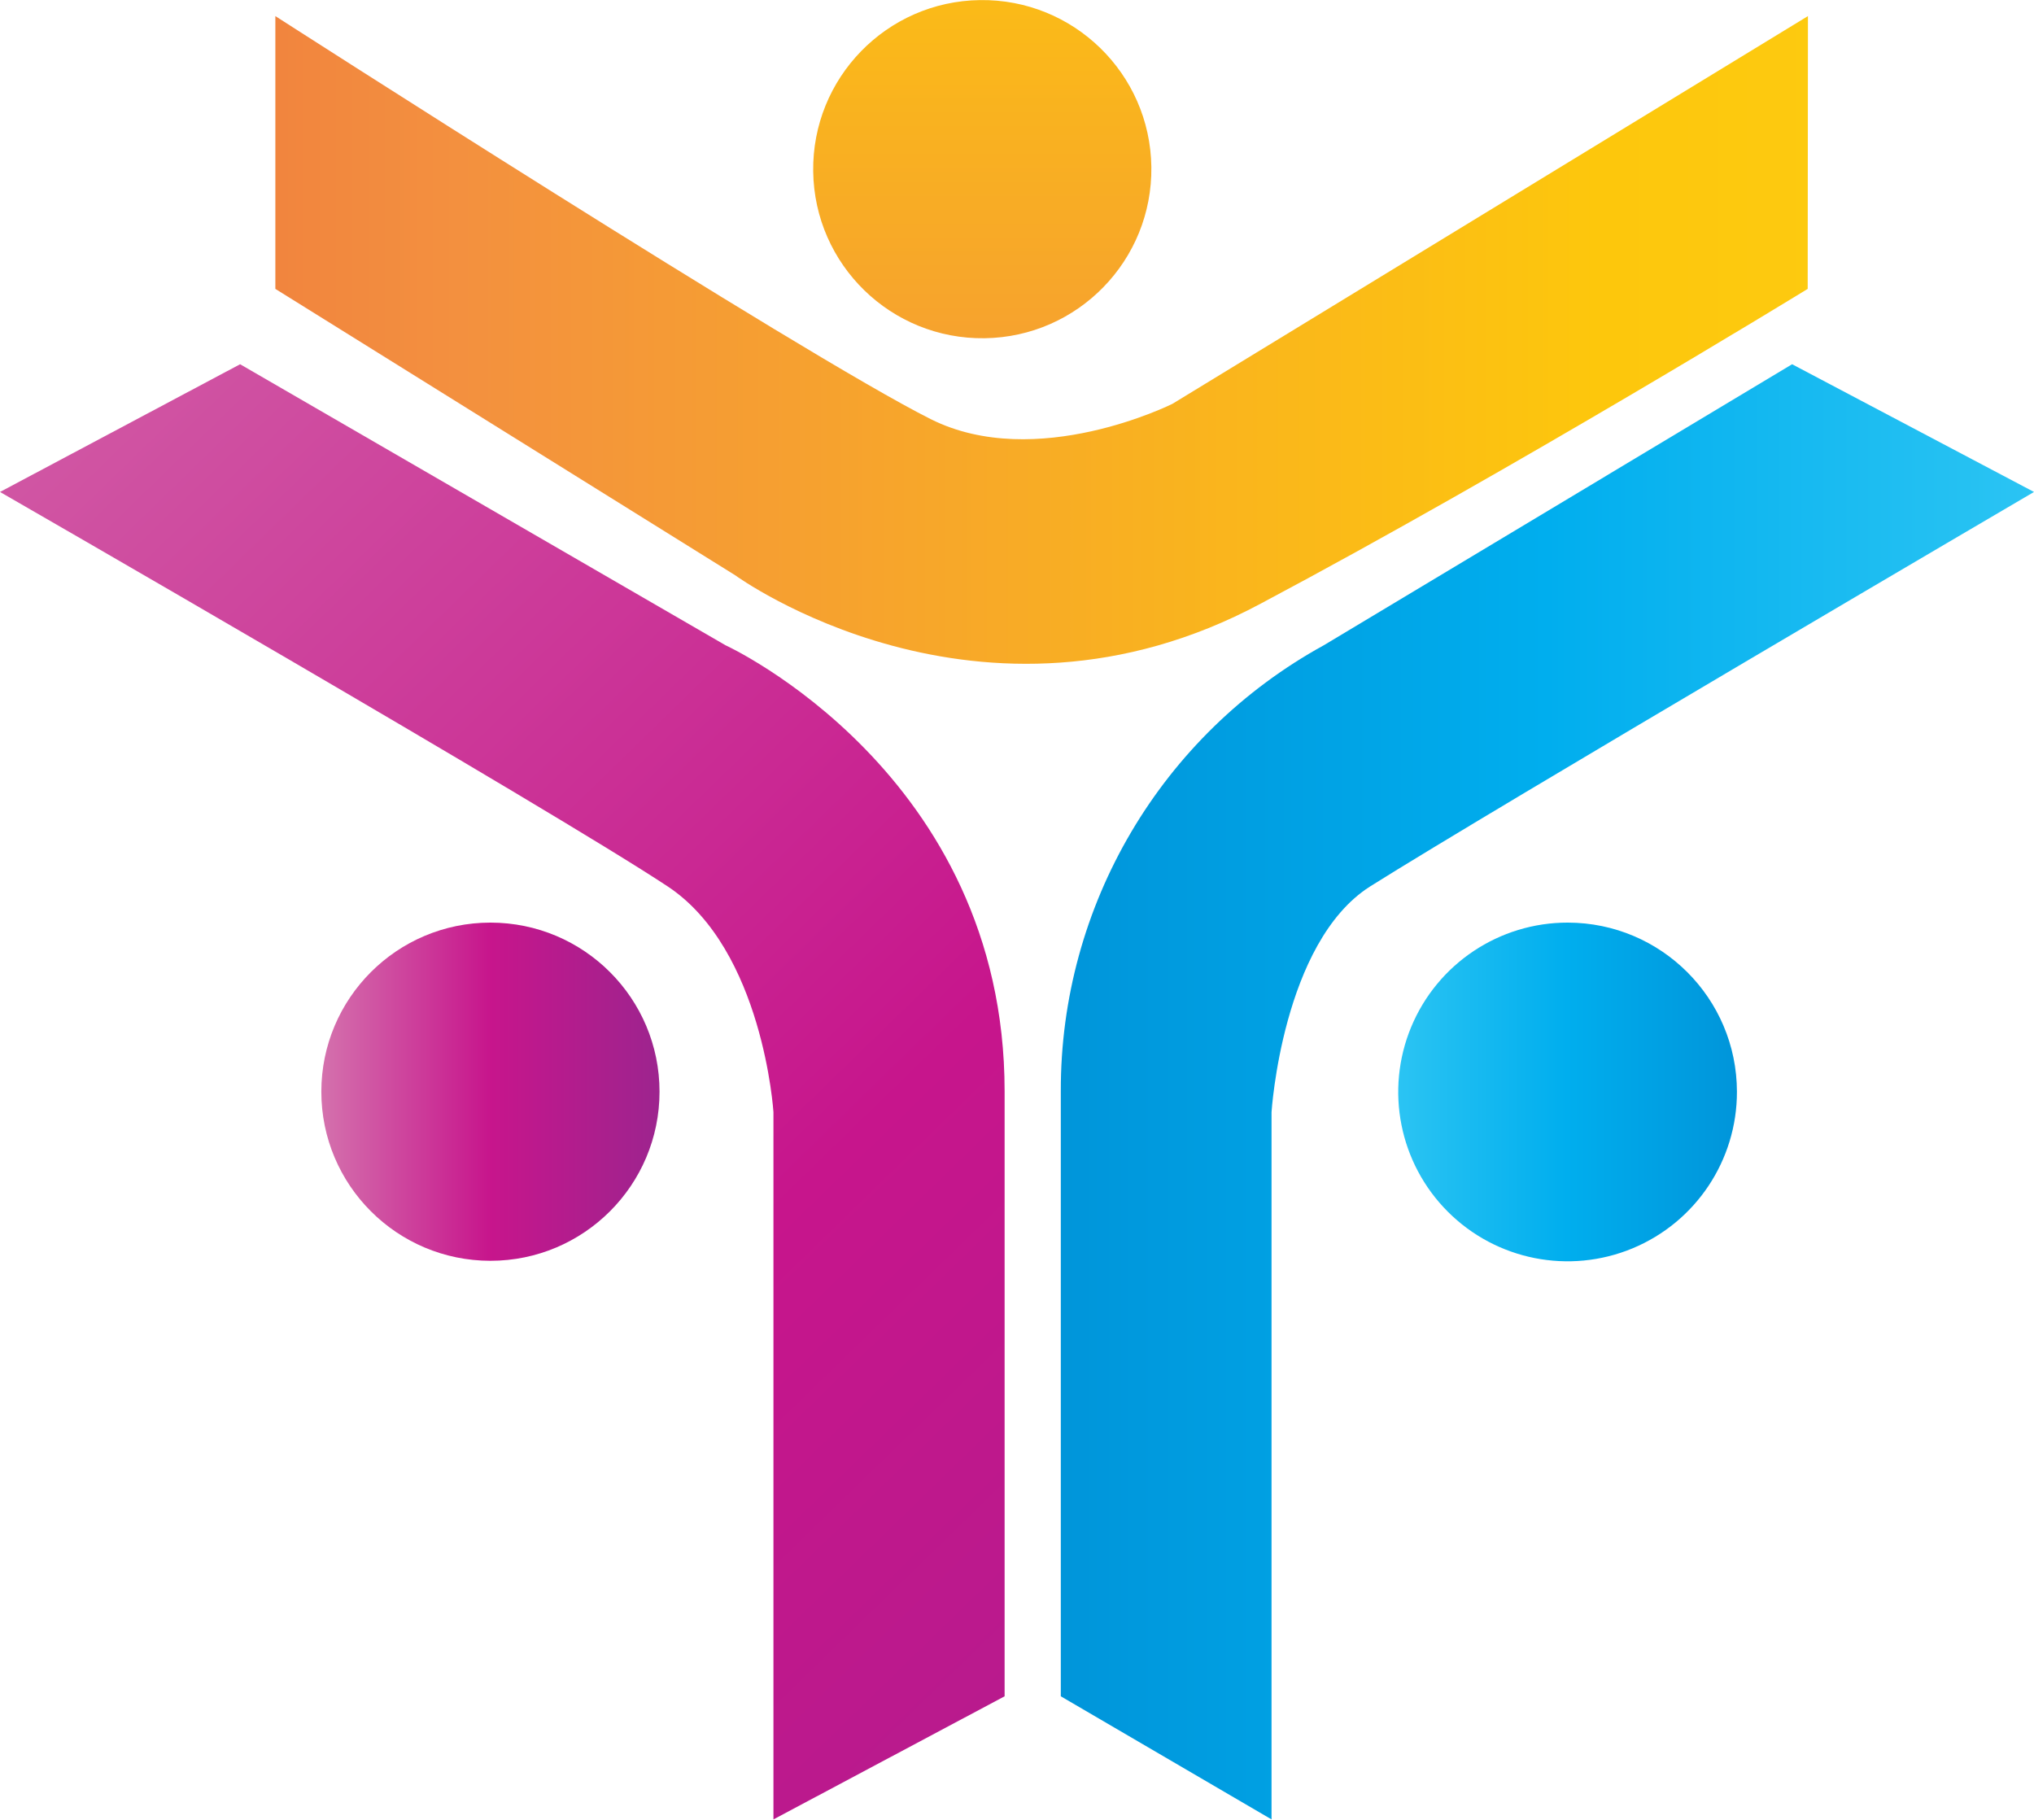
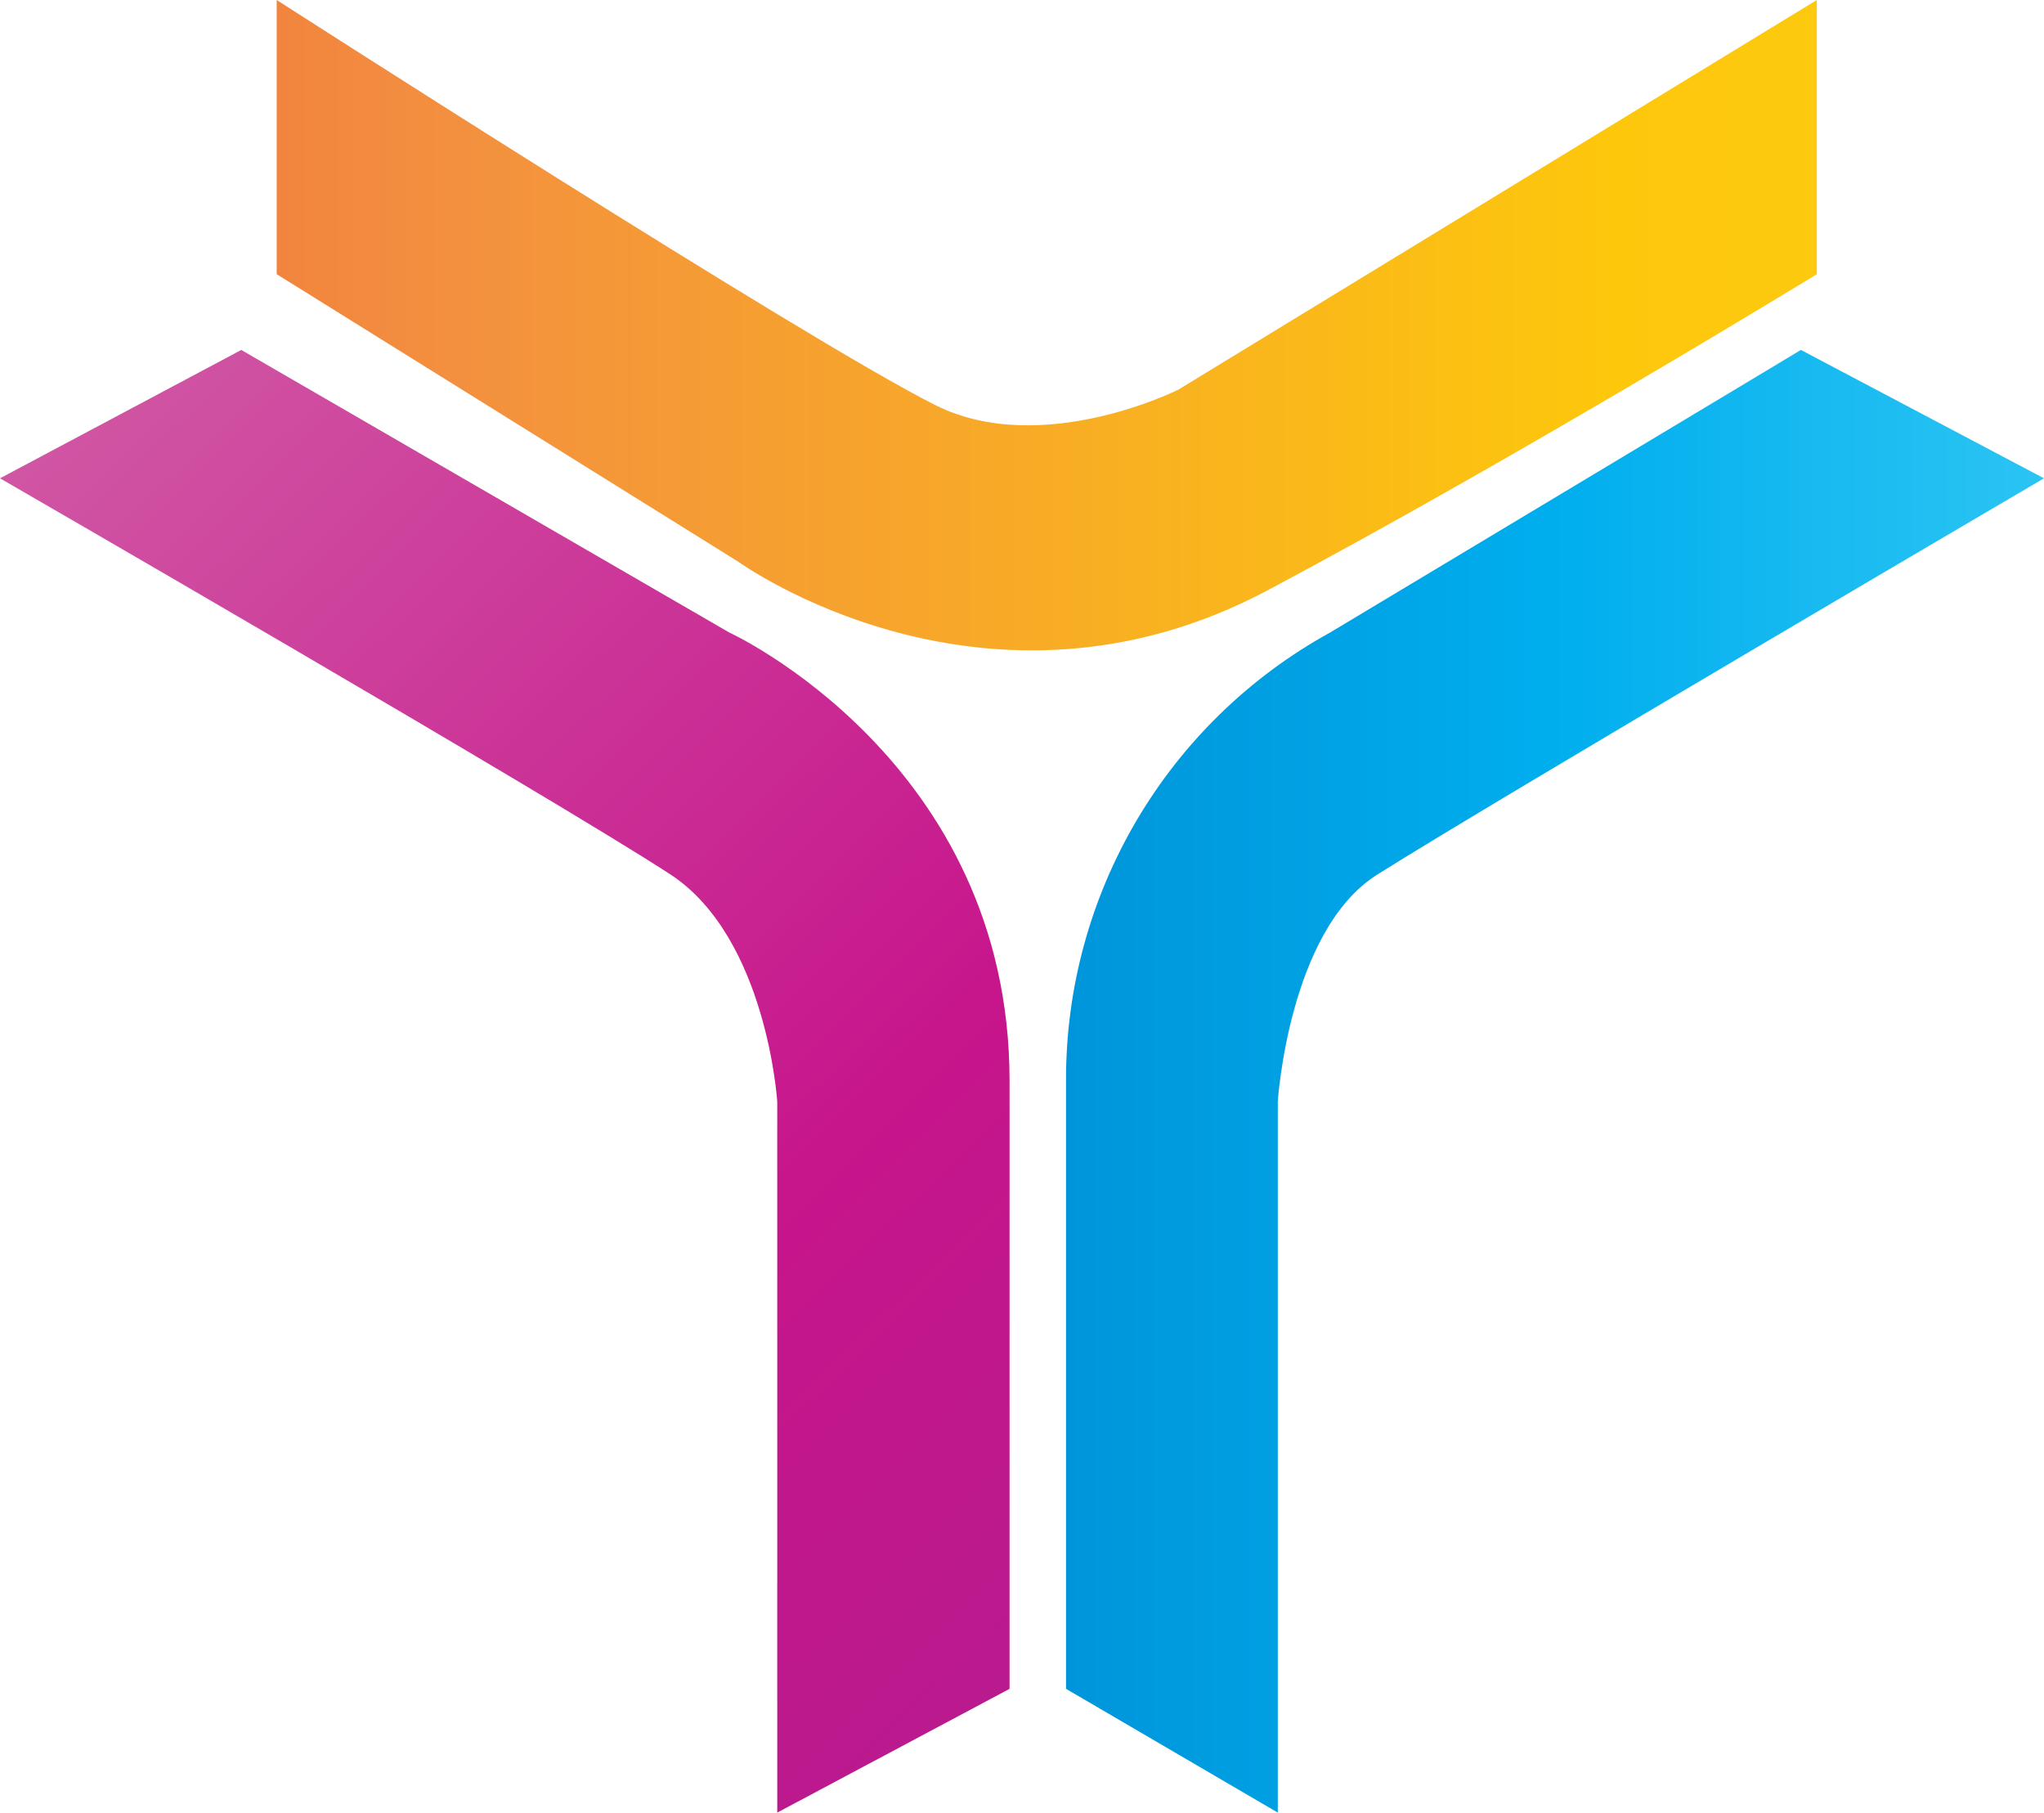
- <svg xmlns="http://www.w3.org/2000/svg" xmlns:xlink="http://www.w3.org/1999/xlink" viewBox="0 0 79.63 71.23">
+ <svg xmlns="http://www.w3.org/2000/svg" viewBox="0 0 79.63 70.6">
  <defs>
-     <style>.cls-1{fill:url(#Magenta);}.cls-2{fill:url(#Blue);}.cls-3{fill:url(#Orange_Yellow);}.cls-4{fill:url(#Magenta-2);}.cls-5{fill:url(#Blue-2);}.cls-6{fill:url(#Orange_Yellow-2);}</style>
-     <linearGradient id="Magenta" x1="-11.25" y1="5.79" x2="70.97" y2="90.28" gradientUnits="userSpaceOnUse">
+     <style>.cls-1{fill:url(#Magenta);}.cls-2{fill:url(#Blue);}.cls-3{fill:url(#Orange_Yellow);}</style>
+     <linearGradient id="Magenta" x1="-11.25" y1="5.16" x2="70.97" y2="89.64" gradientUnits="userSpaceOnUse">
      <stop offset="0" stop-color="#d471ad" />
      <stop offset="0.5" stop-color="#c7158c" />
      <stop offset="1" stop-color="#9d248e" />
    </linearGradient>
-     <linearGradient id="Blue" x1="2009.7" y1="42.74" x2="2047.8" y2="42.74" gradientTransform="matrix(-1, 0, 0, 1, 2089.33, 0)" gradientUnits="userSpaceOnUse">
+     <linearGradient id="Blue" x1="2009.7" y1="42.11" x2="2047.8" y2="42.11" gradientTransform="matrix(-1, 0, 0, 1, 2089.33, 0)" gradientUnits="userSpaceOnUse">
      <stop offset="0" stop-color="#2bc4f3" />
      <stop offset="0.5" stop-color="#00aeee" />
      <stop offset="1" stop-color="#0095da" />
    </linearGradient>
-     <linearGradient id="Orange_Yellow" x1="94.78" y1="13.3" x2="-19.97" y2="13.3" gradientUnits="userSpaceOnUse">
+     <linearGradient id="Orange_Yellow" x1="94.78" y1="12.67" x2="-19.97" y2="12.67" gradientUnits="userSpaceOnUse">
      <stop offset="0" stop-color="#fff33b" />
      <stop offset="0.04" stop-color="#fee72e" />
      <stop offset="0.12" stop-color="#fed51b" />
      <stop offset="0.2" stop-color="#fdca10" />
      <stop offset="0.28" stop-color="#fdc70c" />
      <stop offset="0.67" stop-color="#f3903f" />
      <stop offset="0.89" stop-color="#ed683c" />
      <stop offset="1" stop-color="#e93e3a" />
    </linearGradient>
-     <linearGradient id="Magenta-2" x1="12.58" y1="42.74" x2="25.82" y2="42.74" xlink:href="#Magenta" />
-     <linearGradient id="Blue-2" x1="54.71" y1="42.74" x2="67.96" y2="42.74" gradientTransform="matrix(1, 0, 0, 1, 0, 0)" xlink:href="#Blue" />
-     <linearGradient id="Orange_Yellow-2" x1="38.46" y1="-28.27" x2="38.46" y2="48.54" gradientTransform="translate(0.09 -0.52) rotate(0.77)" xlink:href="#Orange_Yellow" />
  </defs>
  <g id="Camada_2" data-name="Camada 2">
    <g id="Camada_1-2" data-name="Camada 1">
-       <path class="cls-1" d="M30.28,71.23V43.54s-.4-6.35-4.13-8.83C21.43,31.59,0,19.26,0,19.26l9.4-5,19,11s10.93,5,10.93,17.46V66.41Z" />
-       <path class="cls-2" d="M49.78,71.23V43.54s.42-6.64,3.85-8.83c4.76-3,26-15.45,26-15.45l-9.47-5-18.33,11a19.86,19.86,0,0,0-10.3,17.46V66.41Z" />
-       <path class="cls-3" d="M70.78.63,45.9,15.81s-5.33,2.67-9.46.6C31.39,13.88,10.78.63,10.78.63V11.31l18,11.21s9.59,7,20.58,1.11c9.92-5.27,21.41-12.32,21.41-12.32Z" />
-       <path class="cls-4" d="M25.82,42.74a6.62,6.62,0,1,1-6.62-6.62A6.62,6.62,0,0,1,25.82,42.74Z" />
-       <path class="cls-5" d="M68,42.74a6.63,6.63,0,1,1-6.62-6.62A6.63,6.63,0,0,1,68,42.74Z" />
-       <circle class="cls-6" cx="38.46" cy="6.62" r="6.62" transform="translate(-0.09 0.52) rotate(-0.77)" />
+       <path class="cls-1" d="M30.28,70.6V42.91s-.4-6.35-4.13-8.83C21.43,31,0,18.63,0,18.63l9.4-5,19,11s10.93,5,10.93,17.46V65.78Z" />
+       <path class="cls-2" d="M49.78,70.6V42.91s.42-6.64,3.85-8.83c4.76-3,26-15.45,26-15.45l-9.47-5-18.33,11a19.86,19.86,0,0,0-10.3,17.46V65.78Z" />
+       <path class="cls-3" d="M70.78,0,45.9,15.18s-5.33,2.67-9.46.6C31.39,13.25,10.78,0,10.78,0V10.68l18,11.21S38.38,28.83,49.37,23c9.92-5.28,21.41-12.32,21.41-12.32Z" />
    </g>
  </g>
</svg>
